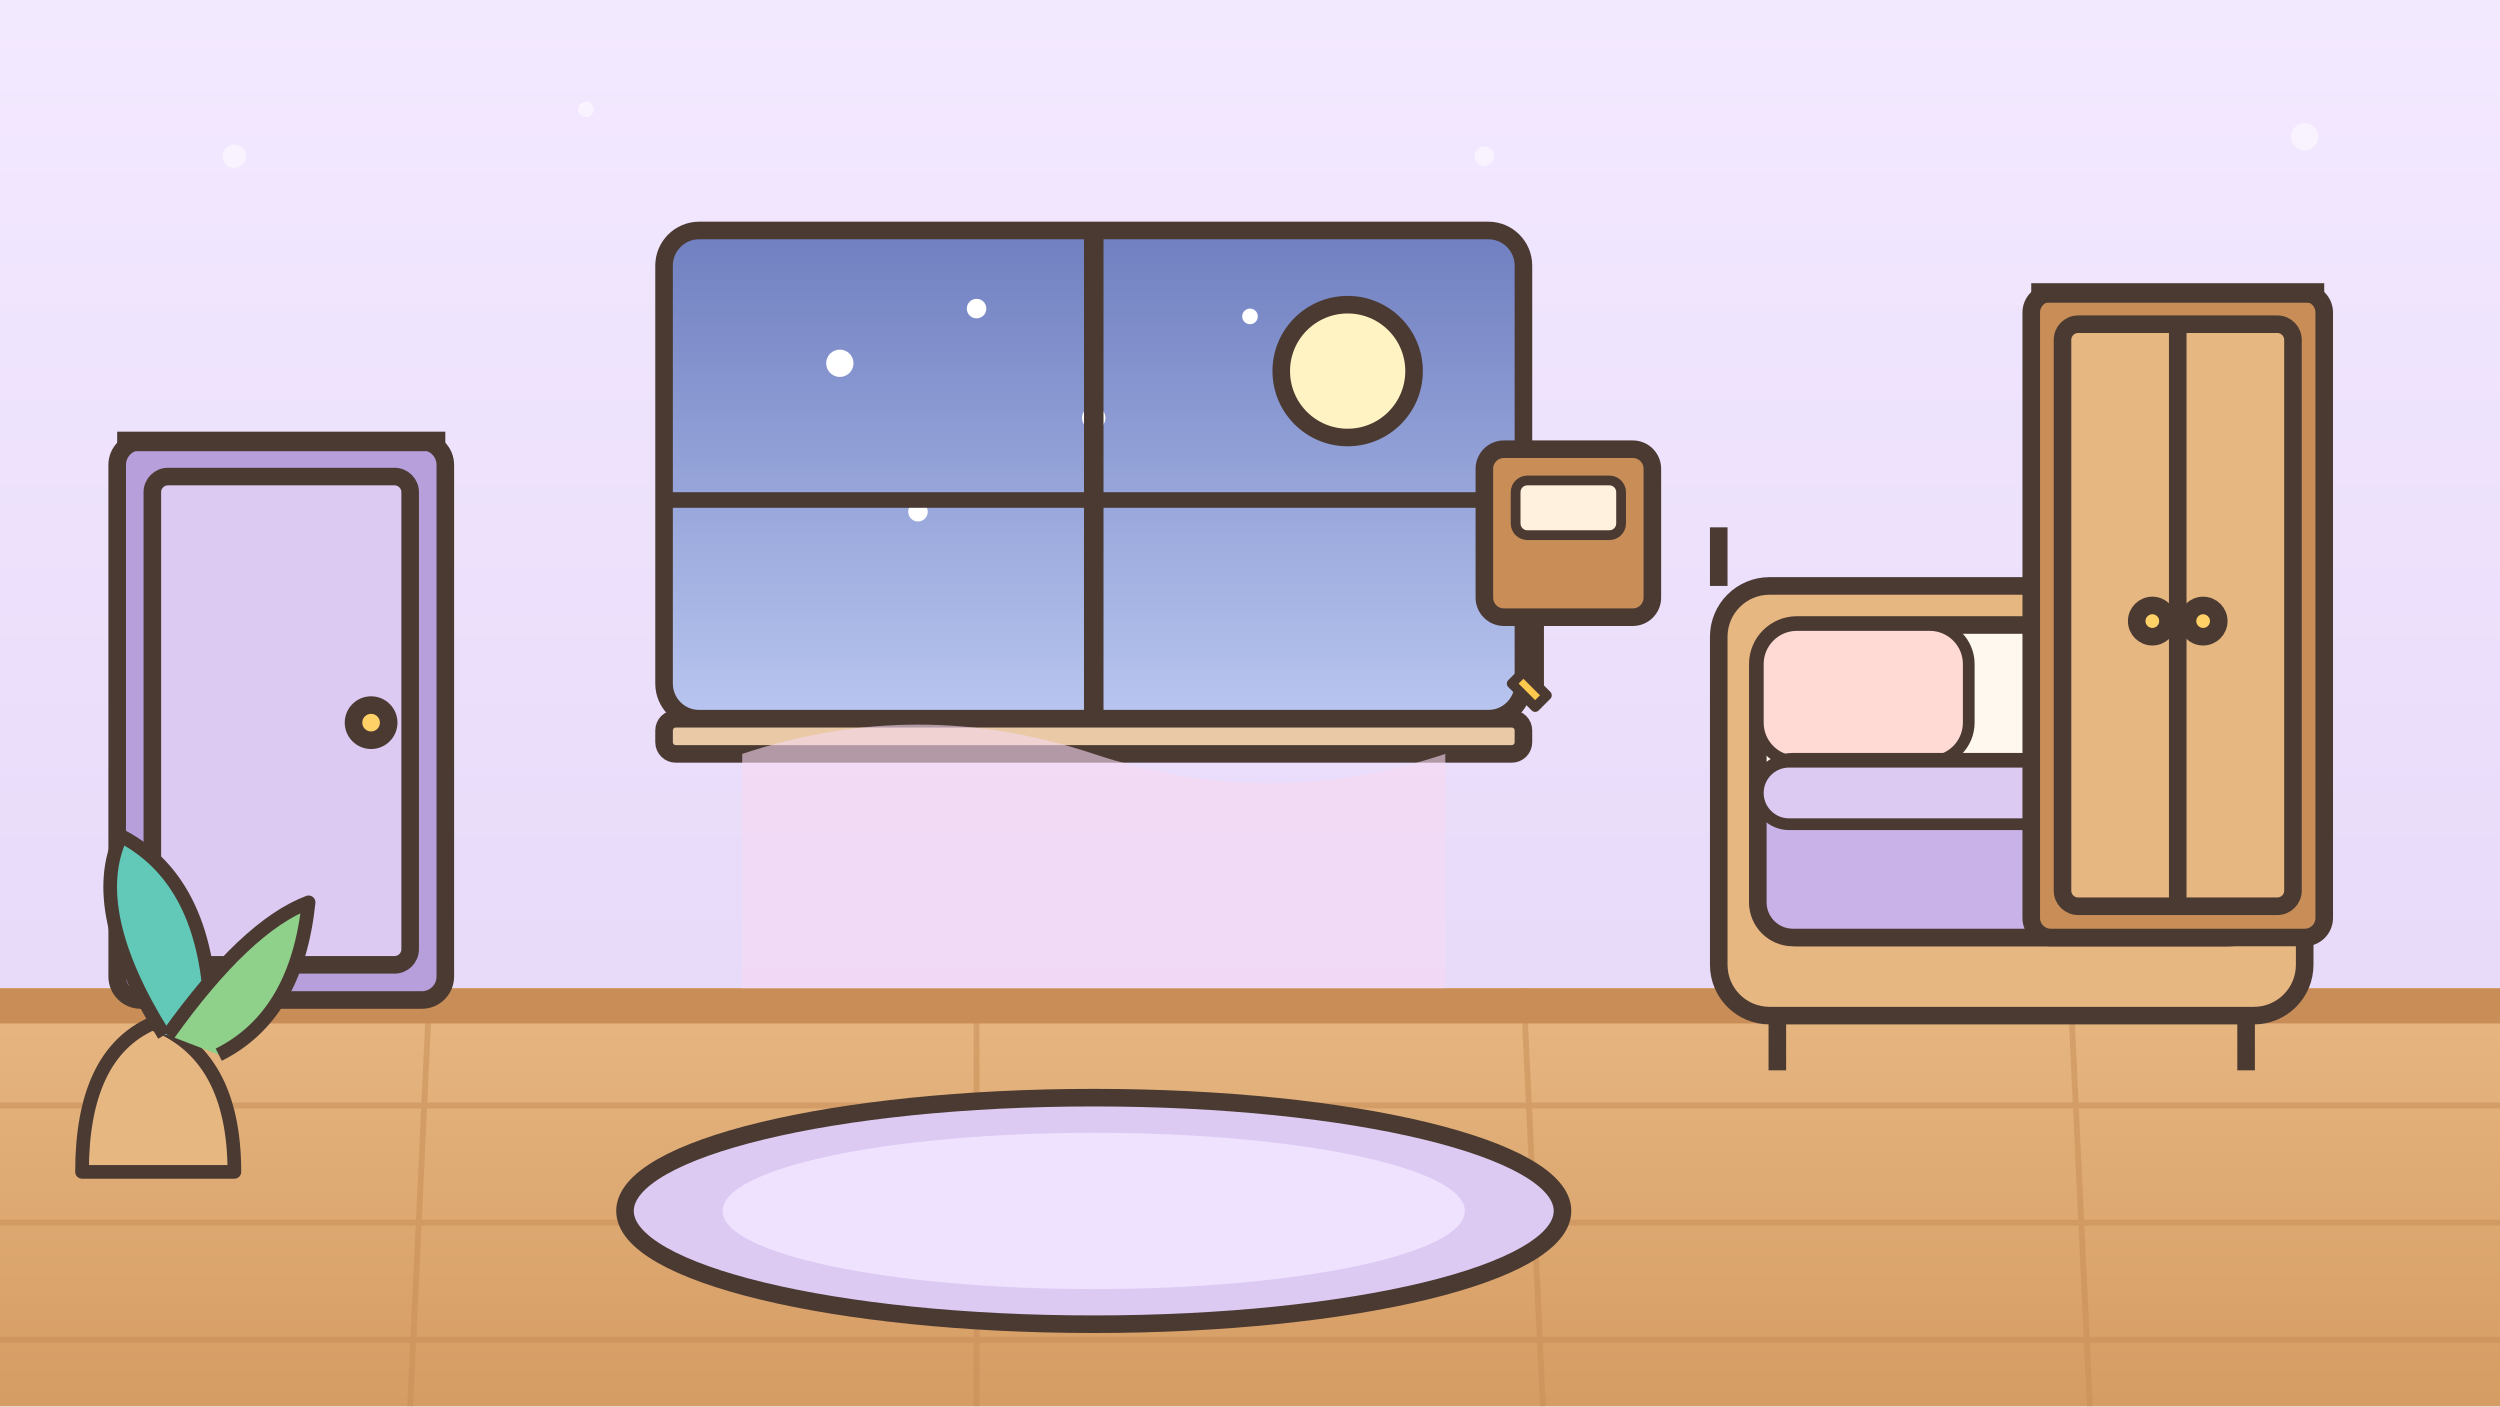
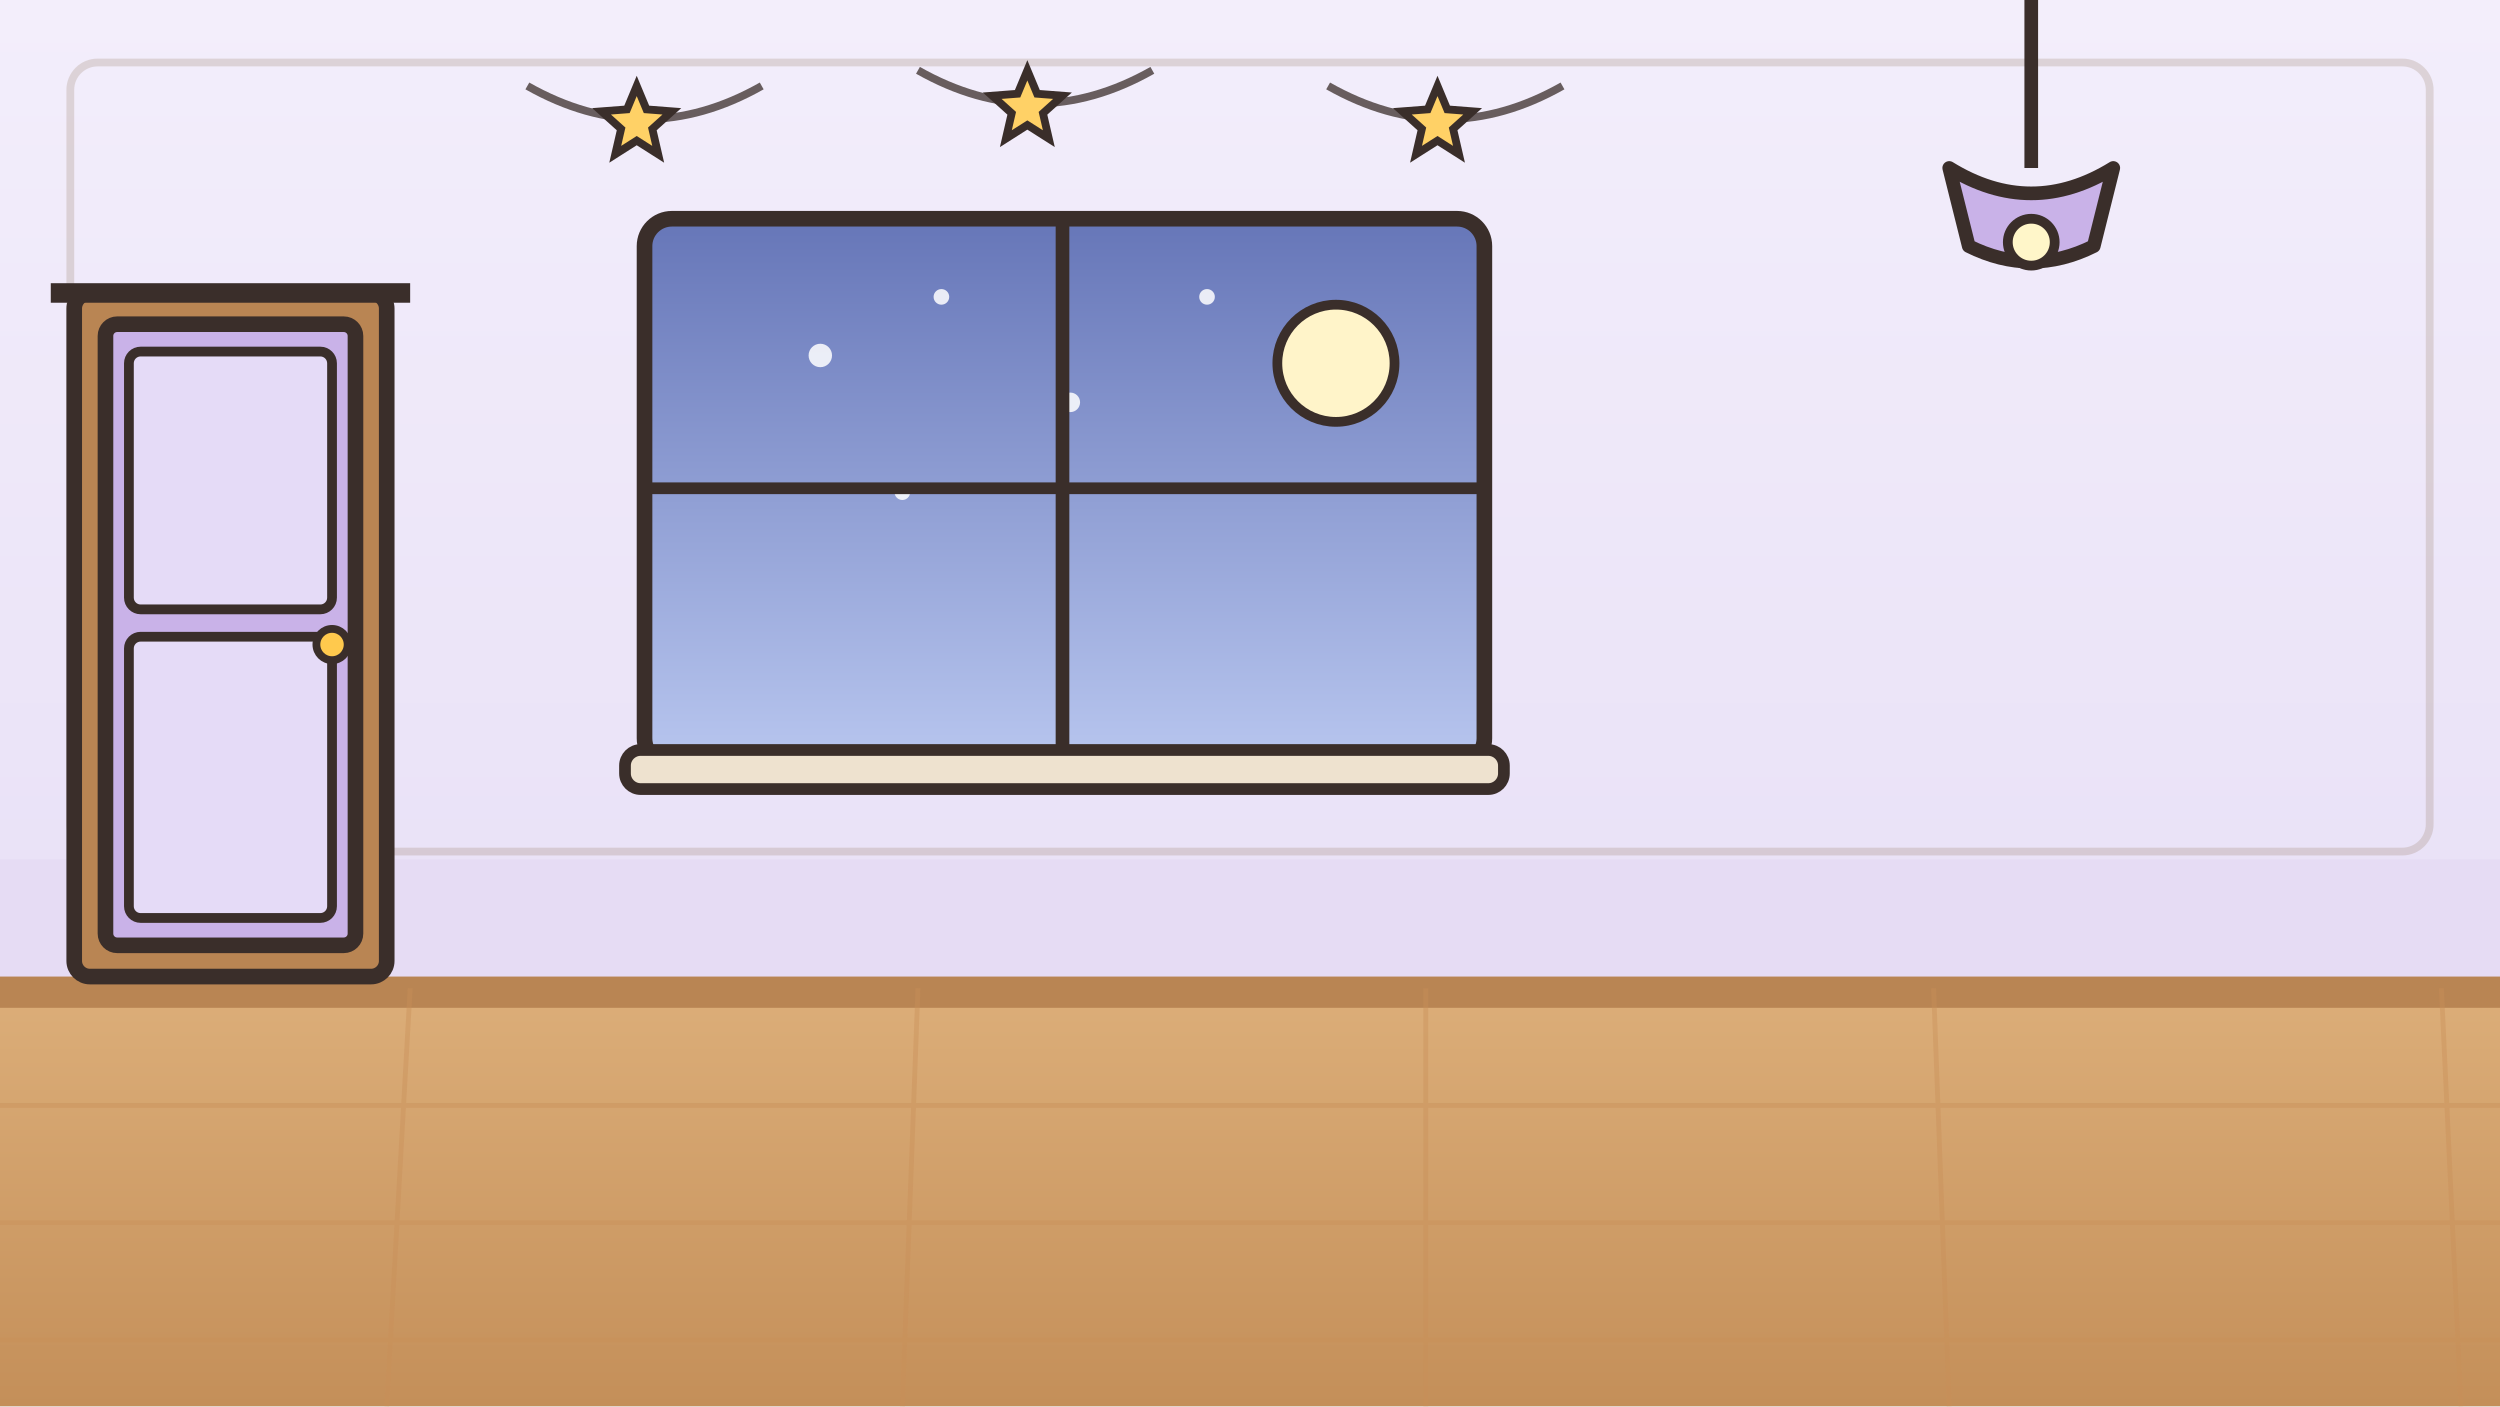
<svg xmlns="http://www.w3.org/2000/svg" viewBox="0 0 1280 720" width="1280" height="720">
  <defs>
    <linearGradient id="wall" x1="0" y1="0" x2="0" y2="1">
-       <stop offset="0" stop-color="#f3e9ff" />
-       <stop offset="1" stop-color="#e3d4f7" />
+       <stop offset="0" stop-color="#f3eefb" />
+       <stop offset="1" stop-color="#e4dbf5" />
    </linearGradient>
    <linearGradient id="floor" x1="0" y1="0" x2="0" y2="1">
-       <stop offset="0" stop-color="#e7b782" />
-       <stop offset="1" stop-color="#d59c63" />
+       <stop offset="0" stop-color="#dcae79" />
+       <stop offset="1" stop-color="#c48f59" />
    </linearGradient>
    <linearGradient id="night" x1="0" y1="0" x2="0" y2="1">
-       <stop offset="0" stop-color="#6f7fc0" />
-       <stop offset="1" stop-color="#b9c6f0" />
+       <stop offset="0" stop-color="#6676b8" />
+       <stop offset="1" stop-color="#b8c6ef" />
    </linearGradient>
  </defs>
  <rect width="1280" height="720" fill="url(#wall)" />
+   <rect y="440" width="1280" height="66" fill="#e6dcf4" />
  <rect y="506" width="1280" height="214" fill="url(#floor)" />
-   <g stroke="#c98e58" stroke-width="3" opacity="0.55">
+   <rect width="1280" height="16" y="500" fill="#b98553" />
+   <g stroke="#c98e58" stroke-width="2.5" opacity="0.4">
    <path d="M0 566 H1280" />
    <path d="M0 626 H1280" />
    <path d="M0 686 H1280" />
-     <path d="M220 506 L210 720" />
-     <path d="M500 506 L500 720" />
-     <path d="M780 506 L790 720" />
-     <path d="M1060 506 L1070 720" />
+     <path d="M210 506 L198 720" />
+     <path d="M470 506 L462 720" />
+     <path d="M730 506 L730 720" />
+     <path d="M990 506 L998 720" />
+     <path d="M1250 506 L1260 720" />
  </g>
-   <rect width="1280" height="18" y="506" fill="#c98e58" />
-   <g fill="#ffffff" opacity="0.5">
-     <circle cx="120" cy="80" r="6" />
-     <circle cx="300" cy="56" r="4" />
-     <circle cx="760" cy="80" r="5" />
-     <circle cx="1180" cy="70" r="7" />
+   <g stroke="#8f7458" stroke-width="4" opacity="0.22" fill="none">
+     <rect x="36" y="32" width="1208" height="404" rx="14" />
  </g>
-   <g stroke="#4a3a32" stroke-width="9" stroke-linejoin="round">
-     <rect x="340" y="118" width="440" height="250" rx="18" fill="url(#night)" />
-     <circle cx="690" cy="190" r="34" fill="#fff3c4" />
-     <g fill="#ffffff" stroke="none">
-       <circle cx="430" cy="186" r="7" />
-       <circle cx="500" cy="158" r="5" />
-       <circle cx="560" cy="214" r="6" />
-       <circle cx="640" cy="162" r="4" />
-       <circle cx="470" cy="262" r="5" />
+   <g stroke="#3a2e2a" stroke-width="8" stroke-linejoin="round">
+     <rect x="330" y="112" width="430" height="280" rx="14" fill="url(#night)" />
+     <circle cx="684" cy="186" r="30" fill="#fff4c9" stroke-width="5" />
+     <g fill="#ffffff" stroke="none" opacity="0.85">
+       <circle cx="420" cy="182" r="6" />
+       <circle cx="482" cy="152" r="4" />
+       <circle cx="548" cy="206" r="5" />
+       <circle cx="618" cy="152" r="4" />
+       <circle cx="462" cy="252" r="4" />
    </g>
-     <path d="M560 118 V368" stroke-width="10" />
-     <path d="M340 256 H780" stroke-width="8" />
-     <rect x="340" y="368" width="440" height="18" rx="6" fill="#e9c9a6" />
-     <path d="M380 386 Q470 356 560 386 Q650 416 740 386 L740 506 H380 Z" fill="#f6d9f2" stroke="none" opacity="0.6" />
+     <path d="M544 112 V392" stroke-width="7" />
+     <path d="M330 250 H760" stroke-width="6" />
+     <rect x="320" y="384" width="450" height="20" rx="8" fill="#eee2cf" stroke-width="6" />
  </g>
-   <g stroke="#4a3a32" stroke-width="9" stroke-linejoin="round">
-     <rect x="60" y="226" width="168" height="286" rx="12" fill="#b79fdc" />
-     <rect x="78" y="244" width="132" height="250" rx="8" fill="#dccaf3" />
-     <circle cx="190" cy="370" r="9" fill="#ffd166" />
-     <path d="M60 226 H228" stroke-width="10" />
+   <g stroke="#3a2e2a" stroke-width="8" stroke-linejoin="round">
+     <rect x="38" y="150" width="160" height="350" rx="8" fill="#b98553" />
+     <rect x="54" y="166" width="128" height="318" rx="6" fill="#c9b2e8" />
+     <rect x="66" y="180" width="104" height="132" rx="6" fill="#e5dbf7" stroke-width="5" />
+     <rect x="66" y="326" width="104" height="144" rx="6" fill="#e5dbf7" stroke-width="5" />
+     <circle cx="170" cy="330" r="8" fill="#ffc94d" stroke-width="4" />
+     <path d="M26 150 H210" stroke-width="10" />
  </g>
-   <g stroke="#4a3a32" stroke-width="9" stroke-linejoin="round">
-     <rect x="880" y="300" width="300" height="220" rx="26" fill="#e7b782" />
-     <rect x="900" y="320" width="260" height="160" rx="20" fill="#fff8ee" />
-     <rect x="900" y="320" width="108" height="70" rx="20" fill="#ffd9d3" stroke-width="6" />
-     <rect x="900" y="390" width="260" height="90" rx="18" fill="#c9b2e8" />
-     <rect x="900" y="390" width="260" height="32" rx="16" fill="#dccaf3" stroke-width="6" />
-     <path d="M880 300 V270 M1180 300 V270" />
-     <path d="M910 520 L910 548 M1150 520 L1150 548" />
+   <g stroke="#3a2e2a" stroke-width="4" fill="none" opacity="0.75">
+     <path d="M270 44 Q330 78 390 44" />
+     <path d="M470 36 Q530 70 590 36" />
+     <path d="M680 44 Q740 78 800 44" />
  </g>
-   <g stroke="#4a3a32" stroke-width="9" stroke-linejoin="round">
-     <rect x="760" y="230" width="86" height="86" rx="10" fill="#c98e58" />
-     <rect x="776" y="246" width="54" height="28" rx="6" fill="#fff1dd" stroke-width="5" />
-     <path d="M786 320 L786 352" />
-     <path d="M780 344 L792 356 L786 362 L774 350 Z" fill="#ffc94d" stroke-width="5" />
+   <g fill="#ffd166" stroke="#3a2e2a" stroke-width="4">
+     <path d="M326 44 L331 56 L344 57 L334 66 L337 79 L326 72 L315 79 L318 66 L308 57 L321 56 Z" />
+     <path d="M526 36 L531 48 L544 49 L534 58 L537 71 L526 64 L515 71 L518 58 L508 49 L521 48 Z" />
+     <path d="M736 44 L741 56 L754 57 L744 66 L747 79 L736 72 L725 79 L728 66 L718 57 L731 56 Z" />
  </g>
-   <g stroke="#4a3a32" stroke-width="9" stroke-linejoin="round">
-     <rect x="1040" y="150" width="150" height="330" rx="10" fill="#c98e58" />
-     <rect x="1056" y="166" width="118" height="298" rx="8" fill="#e7b782" />
-     <path d="M1115 166 V464" />
-     <circle cx="1102" cy="318" r="8" fill="#ffd166" />
-     <circle cx="1128" cy="318" r="8" fill="#ffd166" />
-     <path d="M1040 150 H1190" stroke-width="10" />
-   </g>
-   <g stroke="#4a3a32" stroke-width="9" stroke-linejoin="round">
-     <ellipse cx="560" cy="620" rx="240" ry="58" fill="#dccaf3" />
-     <ellipse cx="560" cy="620" rx="190" ry="40" fill="#efe2ff" stroke="none" />
-   </g>
-   <g stroke="#4a3a32" stroke-width="7" stroke-linejoin="round">
-     <path d="M120 600 Q120 540 78 524 Q42 540 42 600 Z" fill="#e7b782" />
-     <path d="M84 530 Q44 466 62 428 Q108 452 108 526" fill="#62c9b8" />
-     <path d="M86 530 Q126 474 158 462 Q152 520 112 540" fill="#8fd18a" />
+   <g stroke="#3a2e2a" stroke-width="7" stroke-linejoin="round">
+     <path d="M1040 0 V86" fill="none" />
+     <path d="M998 86 Q1040 112 1082 86 L1072 126 Q1040 142 1008 126 Z" fill="#c9b2e8" />
+     <circle cx="1040" cy="124" r="12" fill="#fff6c9" stroke-width="5" />
  </g>
</svg>
